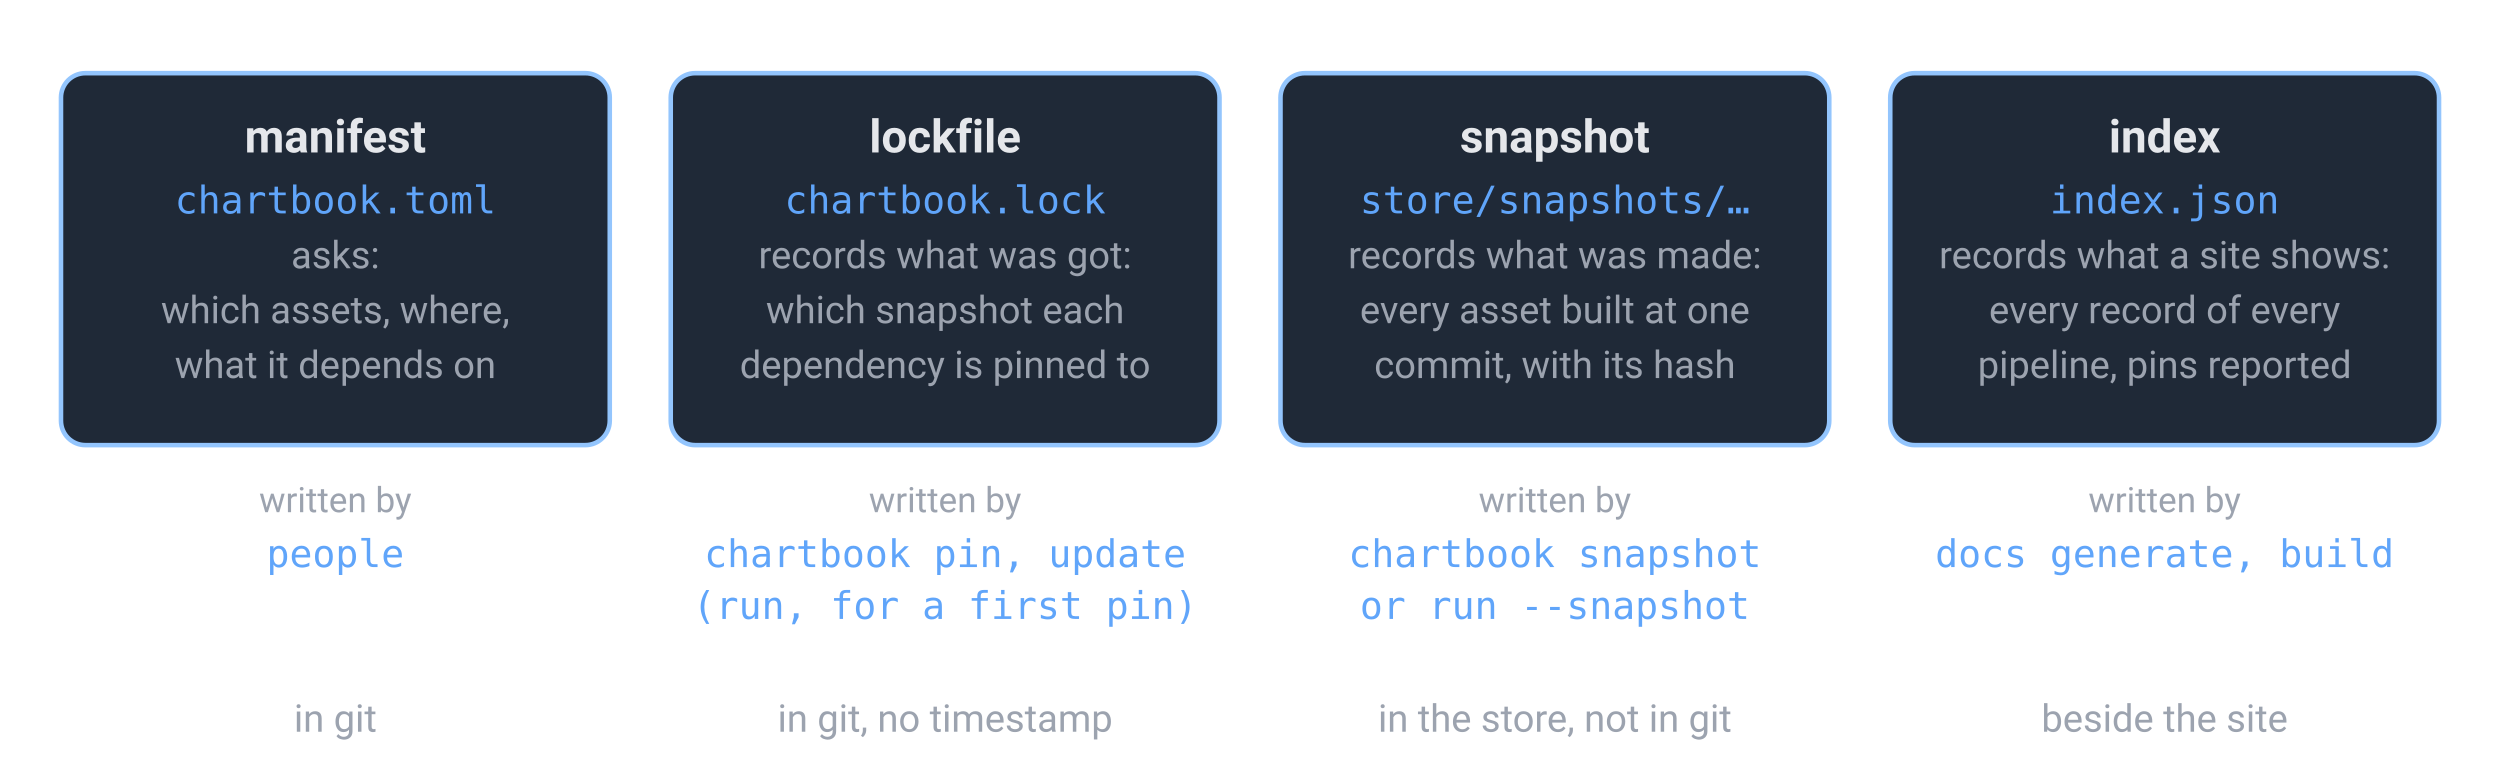
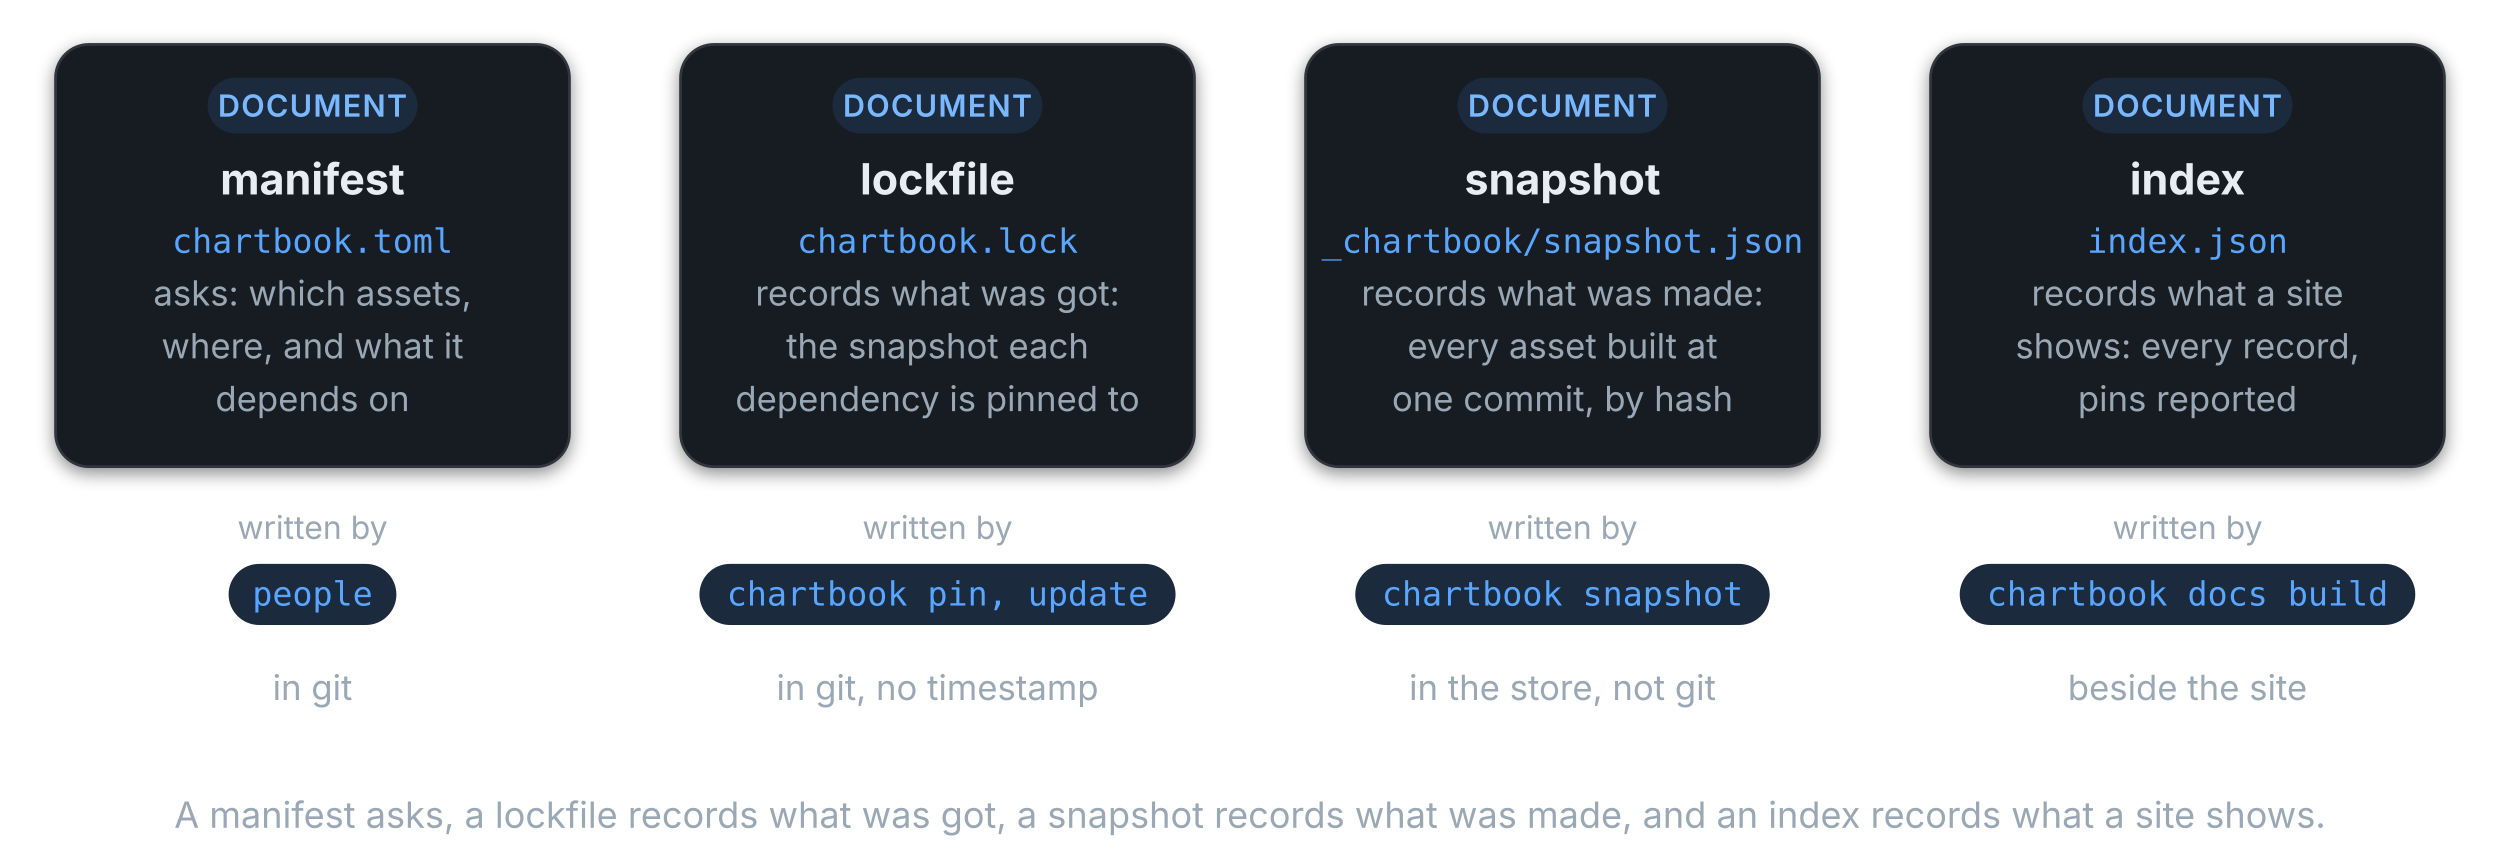
- <svg xmlns="http://www.w3.org/2000/svg" viewBox="0 0 820 250" width="820" height="250" font-family="-apple-system, BlinkMacSystemFont, Segoe UI, Roboto, Helvetica, Arial, sans-serif" font-size="14">
+ <svg xmlns="http://www.w3.org/2000/svg" viewBox="0 0 900 310" width="900" height="310" font-family="Inter, -apple-system, BlinkMacSystemFont, Segoe UI, Roboto, Helvetica, Arial, sans-serif" font-size="14">
  <defs>
-     <marker id="a" viewBox="0 0 10 10" refX="9" refY="5" markerWidth="8" markerHeight="8" orient="auto-start-reverse">
-       <path d="M 0 0 L 10 5 L 0 10 z" fill="#93c5fd" />
+     <marker id="a" viewBox="0 0 10 10" refX="8.5" refY="5" markerWidth="7" markerHeight="7" orient="auto-start-reverse">
+       <path d="M 0 0 L 10 5 L 0 10 z" fill="#58a6ff" />
    </marker>
+     <marker id="w" viewBox="0 0 10 10" refX="8.5" refY="5" markerWidth="7" markerHeight="7" orient="auto-start-reverse">
+       <path d="M 0 0 L 10 5 L 0 10 z" fill="#f0883e" />
+     </marker>
+     <filter id="s" x="-10%" y="-10%" width="120%" height="140%">
+       <feDropShadow dx="0" dy="2" stdDeviation="3" flood-color="#000000" flood-opacity="0.45" />
+     </filter>
  </defs>
-   <rect x="20" y="24" width="180" height="122" rx="8" fill="#1f2937" stroke="#93c5fd" stroke-width="1.5" />
-   <text x="110.0" y="50" text-anchor="middle" fill="#e5e7eb" font-size="15" font-weight="600">manifest</text>
-   <text x="110.0" y="70" text-anchor="middle" fill="#60a5fa" font-size="12.5" font-family="SFMono-Regular, Menlo, Consolas, monospace">chartbook.toml</text>
-   <text x="110.0" y="88" text-anchor="middle" fill="#9ca3af" font-size="12.5">asks:</text>
-   <text x="110.0" y="106" text-anchor="middle" fill="#9ca3af" font-size="12.5">which assets, where,</text>
-   <text x="110.0" y="124" text-anchor="middle" fill="#9ca3af" font-size="12.5">what it depends on</text>
-   <text x="110.0" y="168" text-anchor="middle" fill="#9ca3af" font-size="11.5">written by</text>
-   <text x="110.0" y="186" text-anchor="middle" fill="#60a5fa" font-size="12.5" font-family="SFMono-Regular, Menlo, Consolas, monospace">people</text>
-   <text x="110.0" y="240" text-anchor="middle" fill="#9ca3af" font-size="12.5">in git</text>
-   <rect x="220" y="24" width="180" height="122" rx="8" fill="#1f2937" stroke="#93c5fd" stroke-width="1.5" />
-   <text x="310.0" y="50" text-anchor="middle" fill="#e5e7eb" font-size="15" font-weight="600">lockfile</text>
-   <text x="310.0" y="70" text-anchor="middle" fill="#60a5fa" font-size="12.5" font-family="SFMono-Regular, Menlo, Consolas, monospace">chartbook.lock</text>
-   <text x="310.0" y="88" text-anchor="middle" fill="#9ca3af" font-size="12.5">records what was got:</text>
-   <text x="310.0" y="106" text-anchor="middle" fill="#9ca3af" font-size="12.5">which snapshot each</text>
-   <text x="310.0" y="124" text-anchor="middle" fill="#9ca3af" font-size="12.5">dependency is pinned to</text>
-   <text x="310.0" y="168" text-anchor="middle" fill="#9ca3af" font-size="11.5">written by</text>
-   <text x="310.0" y="186" text-anchor="middle" fill="#60a5fa" font-size="12.5" font-family="SFMono-Regular, Menlo, Consolas, monospace">chartbook pin, update</text>
-   <text x="310.0" y="203" text-anchor="middle" fill="#60a5fa" font-size="12.5" font-family="SFMono-Regular, Menlo, Consolas, monospace">(run, for a first pin)</text>
-   <text x="310.0" y="240" text-anchor="middle" fill="#9ca3af" font-size="12.5">in git, no timestamp</text>
-   <rect x="420" y="24" width="180" height="122" rx="8" fill="#1f2937" stroke="#93c5fd" stroke-width="1.5" />
-   <text x="510.0" y="50" text-anchor="middle" fill="#e5e7eb" font-size="15" font-weight="600">snapshot</text>
-   <text x="510.0" y="70" text-anchor="middle" fill="#60a5fa" font-size="12.5" font-family="SFMono-Regular, Menlo, Consolas, monospace">store/snapshots/…</text>
-   <text x="510.0" y="88" text-anchor="middle" fill="#9ca3af" font-size="12.5">records what was made:</text>
-   <text x="510.0" y="106" text-anchor="middle" fill="#9ca3af" font-size="12.5">every asset built at one</text>
-   <text x="510.0" y="124" text-anchor="middle" fill="#9ca3af" font-size="12.5">commit, with its hash</text>
-   <text x="510.0" y="168" text-anchor="middle" fill="#9ca3af" font-size="11.5">written by</text>
-   <text x="510.0" y="186" text-anchor="middle" fill="#60a5fa" font-size="12.5" font-family="SFMono-Regular, Menlo, Consolas, monospace">chartbook snapshot</text>
-   <text x="510.0" y="203" text-anchor="middle" fill="#60a5fa" font-size="12.5" font-family="SFMono-Regular, Menlo, Consolas, monospace">or run --snapshot</text>
-   <text x="510.0" y="240" text-anchor="middle" fill="#9ca3af" font-size="12.5">in the store, not in git</text>
-   <rect x="620" y="24" width="180" height="122" rx="8" fill="#1f2937" stroke="#93c5fd" stroke-width="1.5" />
-   <text x="710.0" y="50" text-anchor="middle" fill="#e5e7eb" font-size="15" font-weight="600">index</text>
-   <text x="710.0" y="70" text-anchor="middle" fill="#60a5fa" font-size="12.5" font-family="SFMono-Regular, Menlo, Consolas, monospace">index.json</text>
-   <text x="710.0" y="88" text-anchor="middle" fill="#9ca3af" font-size="12.5">records what a site shows:</text>
-   <text x="710.0" y="106" text-anchor="middle" fill="#9ca3af" font-size="12.5">every record of every</text>
-   <text x="710.0" y="124" text-anchor="middle" fill="#9ca3af" font-size="12.5">pipeline, pins reported</text>
-   <text x="710.0" y="168" text-anchor="middle" fill="#9ca3af" font-size="11.5">written by</text>
-   <text x="710.0" y="186" text-anchor="middle" fill="#60a5fa" font-size="12.5" font-family="SFMono-Regular, Menlo, Consolas, monospace">docs generate, build</text>
-   <text x="710.0" y="240" text-anchor="middle" fill="#9ca3af" font-size="12.5">beside the site</text>
+   <rect x="20" y="16" width="185" height="152" rx="12" fill="#161b22" stroke="#30363d" filter="url(#s)" />
+   <rect x="74.7" y="28" width="75.6" height="20" rx="10" fill="#1c2a3d" />
+   <text x="112.5" y="42" text-anchor="middle" fill="#79b8ff" font-size="11" font-weight="600" letter-spacing="0.04em">DOCUMENT</text>
+   <text x="112.5" y="70" text-anchor="middle" fill="#e6edf3" font-size="15.5" font-weight="650">manifest</text>
+   <text x="112.5" y="91" text-anchor="middle" fill="#58a6ff" font-size="12" font-family="JetBrains Mono, SFMono-Regular, Menlo, Consolas, monospace">chartbook.toml</text>
+   <text x="112.5" y="110" text-anchor="middle" fill="#9aa7b4" font-size="12.5">asks: which assets,</text>
+   <text x="112.5" y="129" text-anchor="middle" fill="#9aa7b4" font-size="12.5">where, and what it</text>
+   <text x="112.5" y="148" text-anchor="middle" fill="#9aa7b4" font-size="12.5">depends on</text>
+   <text x="112.5" y="194" text-anchor="middle" fill="#9aa7b4" font-size="11.5">written by</text>
+   <rect x="82.3" y="203" width="60.4" height="22" rx="11" fill="#1c2a3d" />
+   <text x="112.5" y="218" text-anchor="middle" fill="#58a6ff" font-size="12" font-family="JetBrains Mono, SFMono-Regular, Menlo, Consolas, monospace">people</text>
+   <text x="112.5" y="252" text-anchor="middle" fill="#9aa7b4" font-size="12.5">in git</text>
+   <rect x="245" y="16" width="185" height="152" rx="12" fill="#161b22" stroke="#30363d" filter="url(#s)" />
+   <rect x="299.7" y="28" width="75.6" height="20" rx="10" fill="#1c2a3d" />
+   <text x="337.5" y="42" text-anchor="middle" fill="#79b8ff" font-size="11" font-weight="600" letter-spacing="0.04em">DOCUMENT</text>
+   <text x="337.5" y="70" text-anchor="middle" fill="#e6edf3" font-size="15.5" font-weight="650">lockfile</text>
+   <text x="337.5" y="91" text-anchor="middle" fill="#58a6ff" font-size="12" font-family="JetBrains Mono, SFMono-Regular, Menlo, Consolas, monospace">chartbook.lock</text>
+   <text x="337.5" y="110" text-anchor="middle" fill="#9aa7b4" font-size="12.5">records what was got:</text>
+   <text x="337.5" y="129" text-anchor="middle" fill="#9aa7b4" font-size="12.5">the snapshot each</text>
+   <text x="337.5" y="148" text-anchor="middle" fill="#9aa7b4" font-size="12.5">dependency is pinned to</text>
+   <text x="337.5" y="194" text-anchor="middle" fill="#9aa7b4" font-size="11.5">written by</text>
+   <rect x="251.8" y="203" width="171.4" height="22" rx="11" fill="#1c2a3d" />
+   <text x="337.5" y="218" text-anchor="middle" fill="#58a6ff" font-size="12" font-family="JetBrains Mono, SFMono-Regular, Menlo, Consolas, monospace">chartbook pin, update</text>
+   <text x="337.5" y="252" text-anchor="middle" fill="#9aa7b4" font-size="12.5">in git, no timestamp</text>
+   <rect x="470" y="16" width="185" height="152" rx="12" fill="#161b22" stroke="#30363d" filter="url(#s)" />
+   <rect x="524.7" y="28" width="75.6" height="20" rx="10" fill="#1c2a3d" />
+   <text x="562.5" y="42" text-anchor="middle" fill="#79b8ff" font-size="11" font-weight="600" letter-spacing="0.04em">DOCUMENT</text>
+   <text x="562.5" y="70" text-anchor="middle" fill="#e6edf3" font-size="15.5" font-weight="650">snapshot</text>
+   <text x="562.5" y="91" text-anchor="middle" fill="#58a6ff" font-size="12" font-family="JetBrains Mono, SFMono-Regular, Menlo, Consolas, monospace">_chartbook/snapshot.json</text>
+   <text x="562.5" y="110" text-anchor="middle" fill="#9aa7b4" font-size="12.5">records what was made:</text>
+   <text x="562.5" y="129" text-anchor="middle" fill="#9aa7b4" font-size="12.5">every asset built at</text>
+   <text x="562.5" y="148" text-anchor="middle" fill="#9aa7b4" font-size="12.5">one commit, by hash</text>
+   <text x="562.5" y="194" text-anchor="middle" fill="#9aa7b4" font-size="11.5">written by</text>
+   <rect x="487.9" y="203" width="149.2" height="22" rx="11" fill="#1c2a3d" />
+   <text x="562.5" y="218" text-anchor="middle" fill="#58a6ff" font-size="12" font-family="JetBrains Mono, SFMono-Regular, Menlo, Consolas, monospace">chartbook snapshot</text>
+   <text x="562.5" y="252" text-anchor="middle" fill="#9aa7b4" font-size="12.5">in the store, not git</text>
+   <rect x="695" y="16" width="185" height="152" rx="12" fill="#161b22" stroke="#30363d" filter="url(#s)" />
+   <rect x="749.7" y="28" width="75.6" height="20" rx="10" fill="#1c2a3d" />
+   <text x="787.5" y="42" text-anchor="middle" fill="#79b8ff" font-size="11" font-weight="600" letter-spacing="0.04em">DOCUMENT</text>
+   <text x="787.5" y="70" text-anchor="middle" fill="#e6edf3" font-size="15.5" font-weight="650">index</text>
+   <text x="787.5" y="91" text-anchor="middle" fill="#58a6ff" font-size="12" font-family="JetBrains Mono, SFMono-Regular, Menlo, Consolas, monospace">index.json</text>
+   <text x="787.5" y="110" text-anchor="middle" fill="#9aa7b4" font-size="12.5">records what a site</text>
+   <text x="787.5" y="129" text-anchor="middle" fill="#9aa7b4" font-size="12.5">shows: every record,</text>
+   <text x="787.5" y="148" text-anchor="middle" fill="#9aa7b4" font-size="12.5">pins reported</text>
+   <text x="787.5" y="194" text-anchor="middle" fill="#9aa7b4" font-size="11.5">written by</text>
+   <rect x="705.5" y="203" width="164.0" height="22" rx="11" fill="#1c2a3d" />
+   <text x="787.5" y="218" text-anchor="middle" fill="#58a6ff" font-size="12" font-family="JetBrains Mono, SFMono-Regular, Menlo, Consolas, monospace">chartbook docs build</text>
+   <text x="787.5" y="252" text-anchor="middle" fill="#9aa7b4" font-size="12.5">beside the site</text>
+   <text x="450.0" y="298" text-anchor="middle" fill="#9aa7b4" font-size="13">A manifest asks, a lockfile records what was got, a snapshot records what was made, and an index records what a site shows.</text>
</svg>
